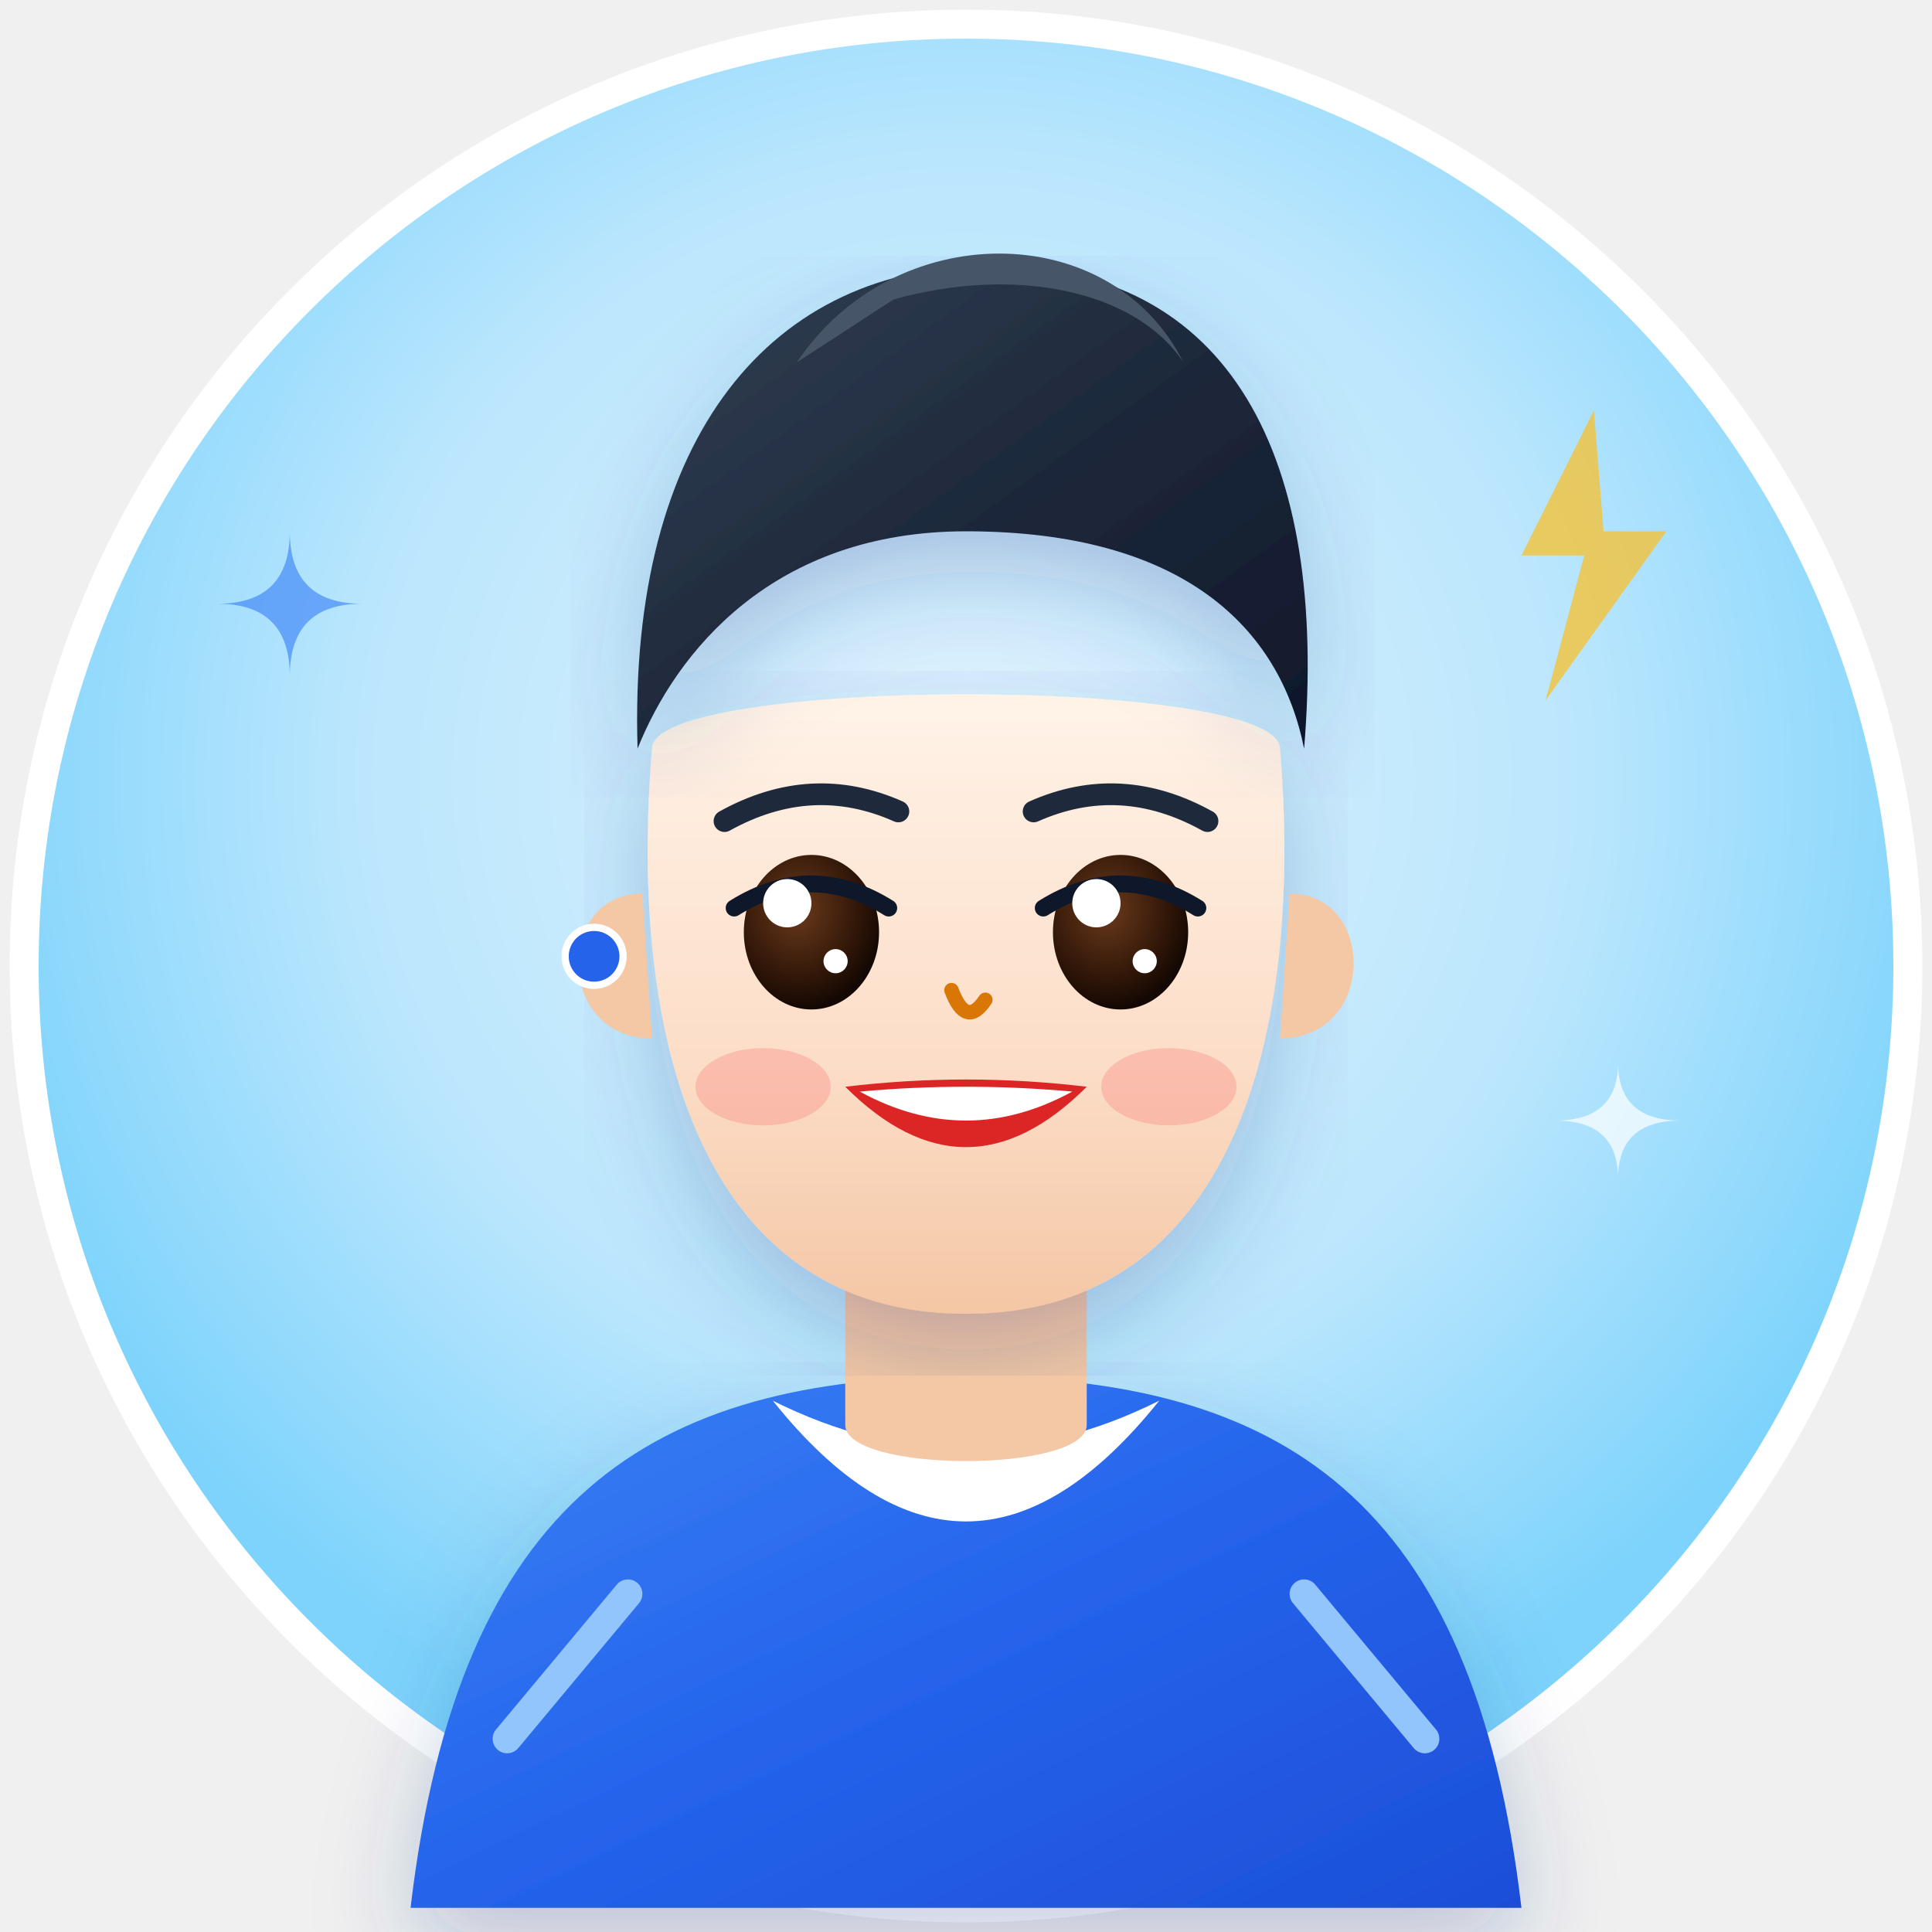
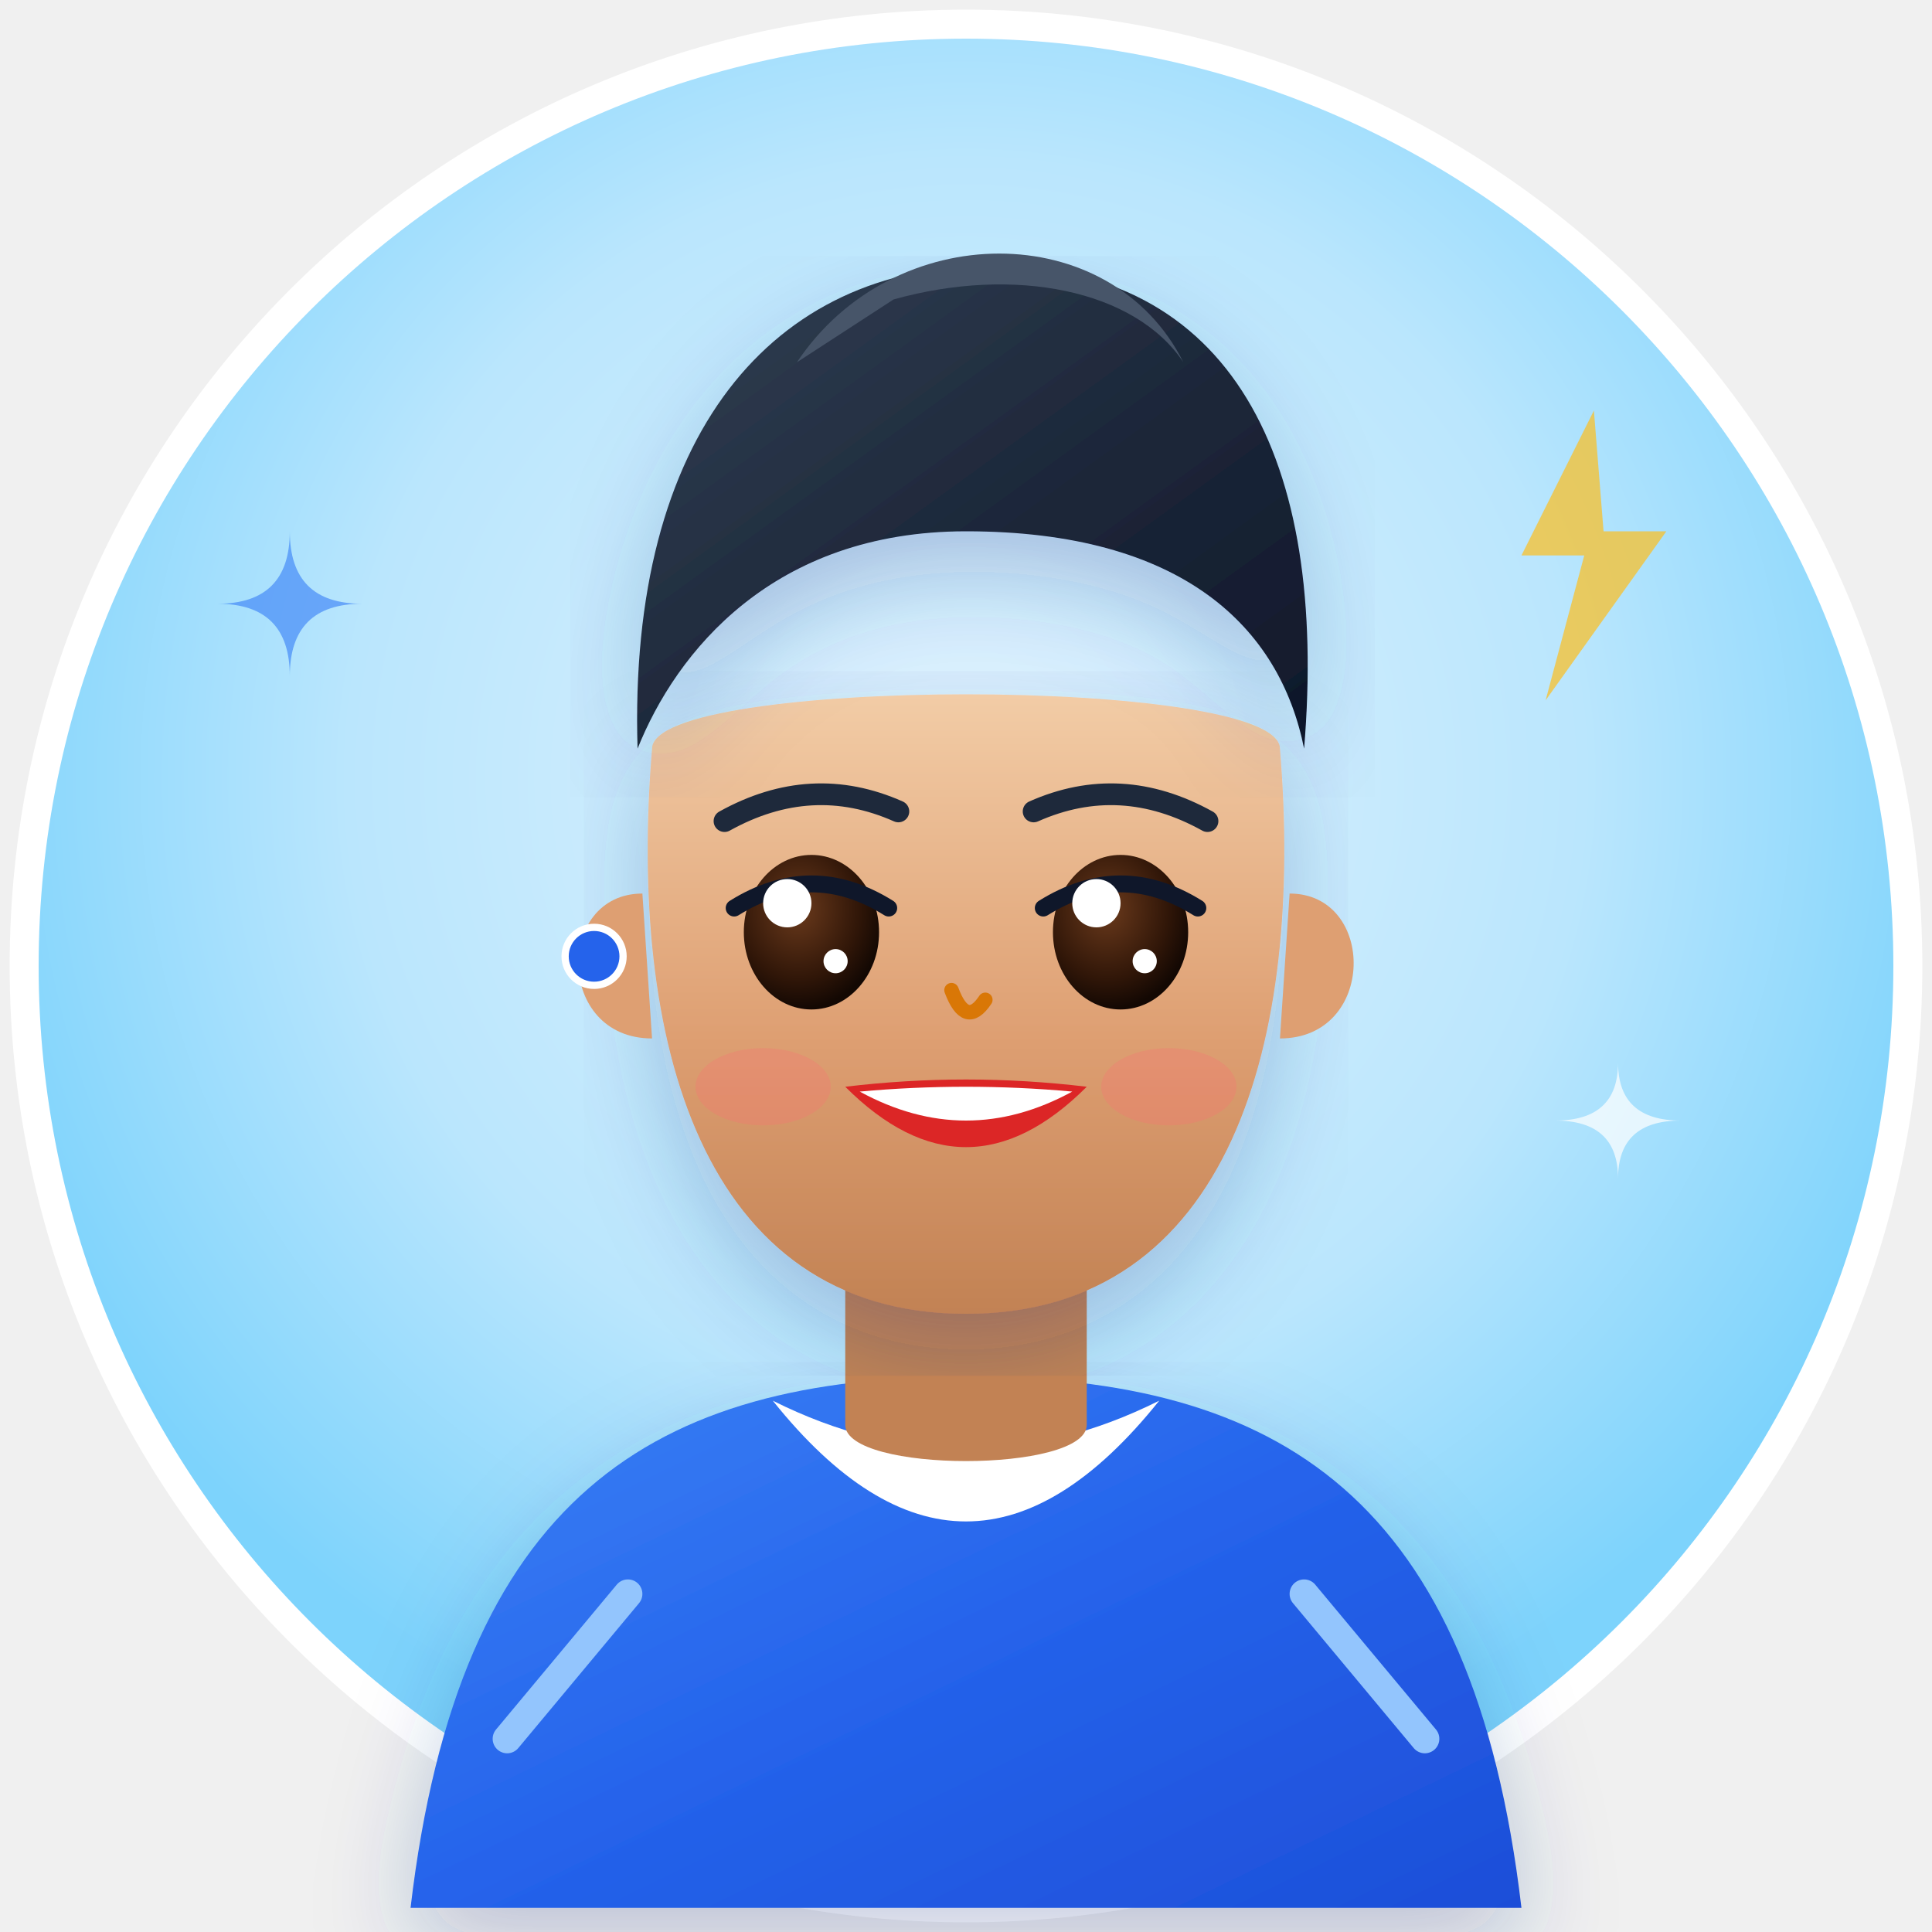
<svg xmlns="http://www.w3.org/2000/svg" viewBox="0 0 400 400" width="100%" height="100%">
  <defs>
    <radialGradient id="bgGradYassin" cx="50%" cy="40%" r="55%">
      <stop offset="0%" stop-color="#E0F2FE" />
      <stop offset="60%" stop-color="#BAE6FD" />
      <stop offset="100%" stop-color="#7DD3FC" />
    </radialGradient>
    <linearGradient id="hairGrad" x1="0%" y1="0%" x2="100%" y2="100%">
      <stop offset="0%" stop-color="#334155" />
      <stop offset="50%" stop-color="#1E293B" />
      <stop offset="100%" stop-color="#0F172A" />
    </linearGradient>
    <linearGradient id="skinGradYassin" x1="0%" y1="0%" x2="0%" y2="100%">
-       <stop offset="0%" stop-color="#FFF3E8" />
-       <stop offset="60%" stop-color="#FCDDC7" />
-       <stop offset="100%" stop-color="#F4C7A5" />
+       <stop offset="0%" stop-color="#F2CCA6" />
+       <stop offset="55%" stop-color="#DE9F72" />
+       <stop offset="100%" stop-color="#C28254" />
    </linearGradient>
    <linearGradient id="jacketGrad" x1="0%" y1="0%" x2="100%" y2="100%">
      <stop offset="0%" stop-color="#3B82F6" />
      <stop offset="50%" stop-color="#2563EB" />
      <stop offset="100%" stop-color="#1D4ED8" />
    </linearGradient>
    <linearGradient id="hoodieInner" x1="0%" y1="0%" x2="100%" y2="100%">
      <stop offset="0%" stop-color="#93C5FD" />
      <stop offset="100%" stop-color="#60A5FA" />
    </linearGradient>
    <radialGradient id="eyeGradYassin" cx="40%" cy="35%" r="65%">
      <stop offset="0%" stop-color="#6B3A1C" />
      <stop offset="70%" stop-color="#301608" />
      <stop offset="100%" stop-color="#130803" />
    </radialGradient>
    <filter id="dropShadowYassin" x="-10%" y="-10%" width="120%" height="120%">
      <feDropShadow dx="0" dy="8" stdDeviation="10" flood-color="#1E3A8A" flood-opacity="0.25" />
    </filter>
  </defs>
  <circle cx="200" cy="200" r="195" fill="url(#bgGradYassin)" stroke="#FFFFFF" stroke-width="6" />
  <g opacity="0.8">
    <path d="M 60 110 Q 60 125 45 125 Q 60 125 60 140 Q 60 125 75 125 Q 60 125 60 110 Z" fill="#3B82F6" opacity="0.8" />
    <polygon points="330,85 315,115 328,115 320,145 345,110 332,110" fill="#FBBF24" opacity="0.9" />
    <path d="M 335 220 Q 335 232 322 232 Q 335 232 335 244 Q 335 232 348 232 Q 335 232 335 220 Z" fill="#FFF" opacity="0.9" />
  </g>
  <g filter="url(#dropShadowYassin)">
    <path d="M 85 395 C 95 310, 135 285, 200 285 C 265 285, 305 310, 315 395 Z" fill="url(#jacketGrad)" />
    <path d="M 160 290 Q 200 340 240 290 Q 200 310 160 290 Z" fill="#FFFFFF" />
    <path d="M 105 360 L 130 330" stroke="#93C5FD" stroke-width="6" stroke-linecap="round" />
    <path d="M 295 360 L 270 330" stroke="#93C5FD" stroke-width="6" stroke-linecap="round" />
  </g>
-   <path d="M 175 250 L 175 295 C 175 305, 225 305, 225 295 L 225 250 Z" fill="#F4C7A5" />
+   <path d="M 175 250 L 175 295 C 175 305, 225 305, 225 295 L 225 250 Z" fill="#C28254" />
  <path d="M 135 155 C 130 215, 145 272, 200 272 C 255 272, 270 215, 265 155 C 265 140, 135 140, 135 155 Z" fill="url(#skinGradYassin)" filter="url(#dropShadowYassin)" />
-   <path d="M 133 185 C 115 185, 115 215, 135 215 Z" fill="#F4C7A5" />
-   <path d="M 267 185 C 285 185, 285 215, 265 215 Z" fill="#F4C7A5" />
+   <path d="M 133 185 C 115 185, 115 215, 135 215 Z" fill="#DE9F72" />
+   <path d="M 267 185 C 285 185, 285 215, 265 215 Z" fill="#DE9F72" />
  <ellipse cx="158" cy="225" rx="14" ry="8" fill="#F87171" opacity="0.3" />
  <ellipse cx="242" cy="225" rx="14" ry="8" fill="#F87171" opacity="0.3" />
  <path d="M 150 170 Q 168 160 186 168" stroke="#1E293B" stroke-width="4.5" stroke-linecap="round" fill="none" />
  <path d="M 214 168 Q 232 160 250 170" stroke="#1E293B" stroke-width="4.5" stroke-linecap="round" fill="none" />
  <g>
    <ellipse cx="168" cy="193" rx="14" ry="16" fill="url(#eyeGradYassin)" />
    <path d="M 152 188 Q 168 178 184 188" stroke="#0F172A" stroke-width="3.5" stroke-linecap="round" fill="none" />
    <circle cx="163" cy="187" r="5" fill="#FFFFFF" />
    <circle cx="173" cy="199" r="2.5" fill="#FFFFFF" />
  </g>
  <g>
    <ellipse cx="232" cy="193" rx="14" ry="16" fill="url(#eyeGradYassin)" />
    <path d="M 216 188 Q 232 178 248 188" stroke="#0F172A" stroke-width="3.5" stroke-linecap="round" fill="none" />
    <circle cx="227" cy="187" r="5" fill="#FFFFFF" />
    <circle cx="237" cy="199" r="2.5" fill="#FFFFFF" />
  </g>
  <path d="M 197 205 Q 200 213 204 207" stroke="#D97706" stroke-width="3" stroke-linecap="round" fill="none" />
  <path d="M 175 225 Q 200 250 225 225 Q 200 222 175 225 Z" fill="#DC2626" />
  <path d="M 178 226 Q 200 238 222 226 Q 200 224 178 226 Z" fill="#FFFFFF" />
  <path d="M 132 155 C 130 90, 160 55, 205 55 C 255 55, 275 95, 270 155 C 265 130, 245 110, 200 110 C 160 110, 140 135, 132 155 Z" fill="url(#hairGrad)" filter="url(#dropShadowYassin)" />
  <path d="M 165 75 C 185 45, 230 45, 245 75 C 235 60, 210 55, 185 62 Z" fill="#475569" />
  <circle cx="123" cy="198" r="6" fill="#2563EB" stroke="#FFF" stroke-width="1.5" />
</svg>
